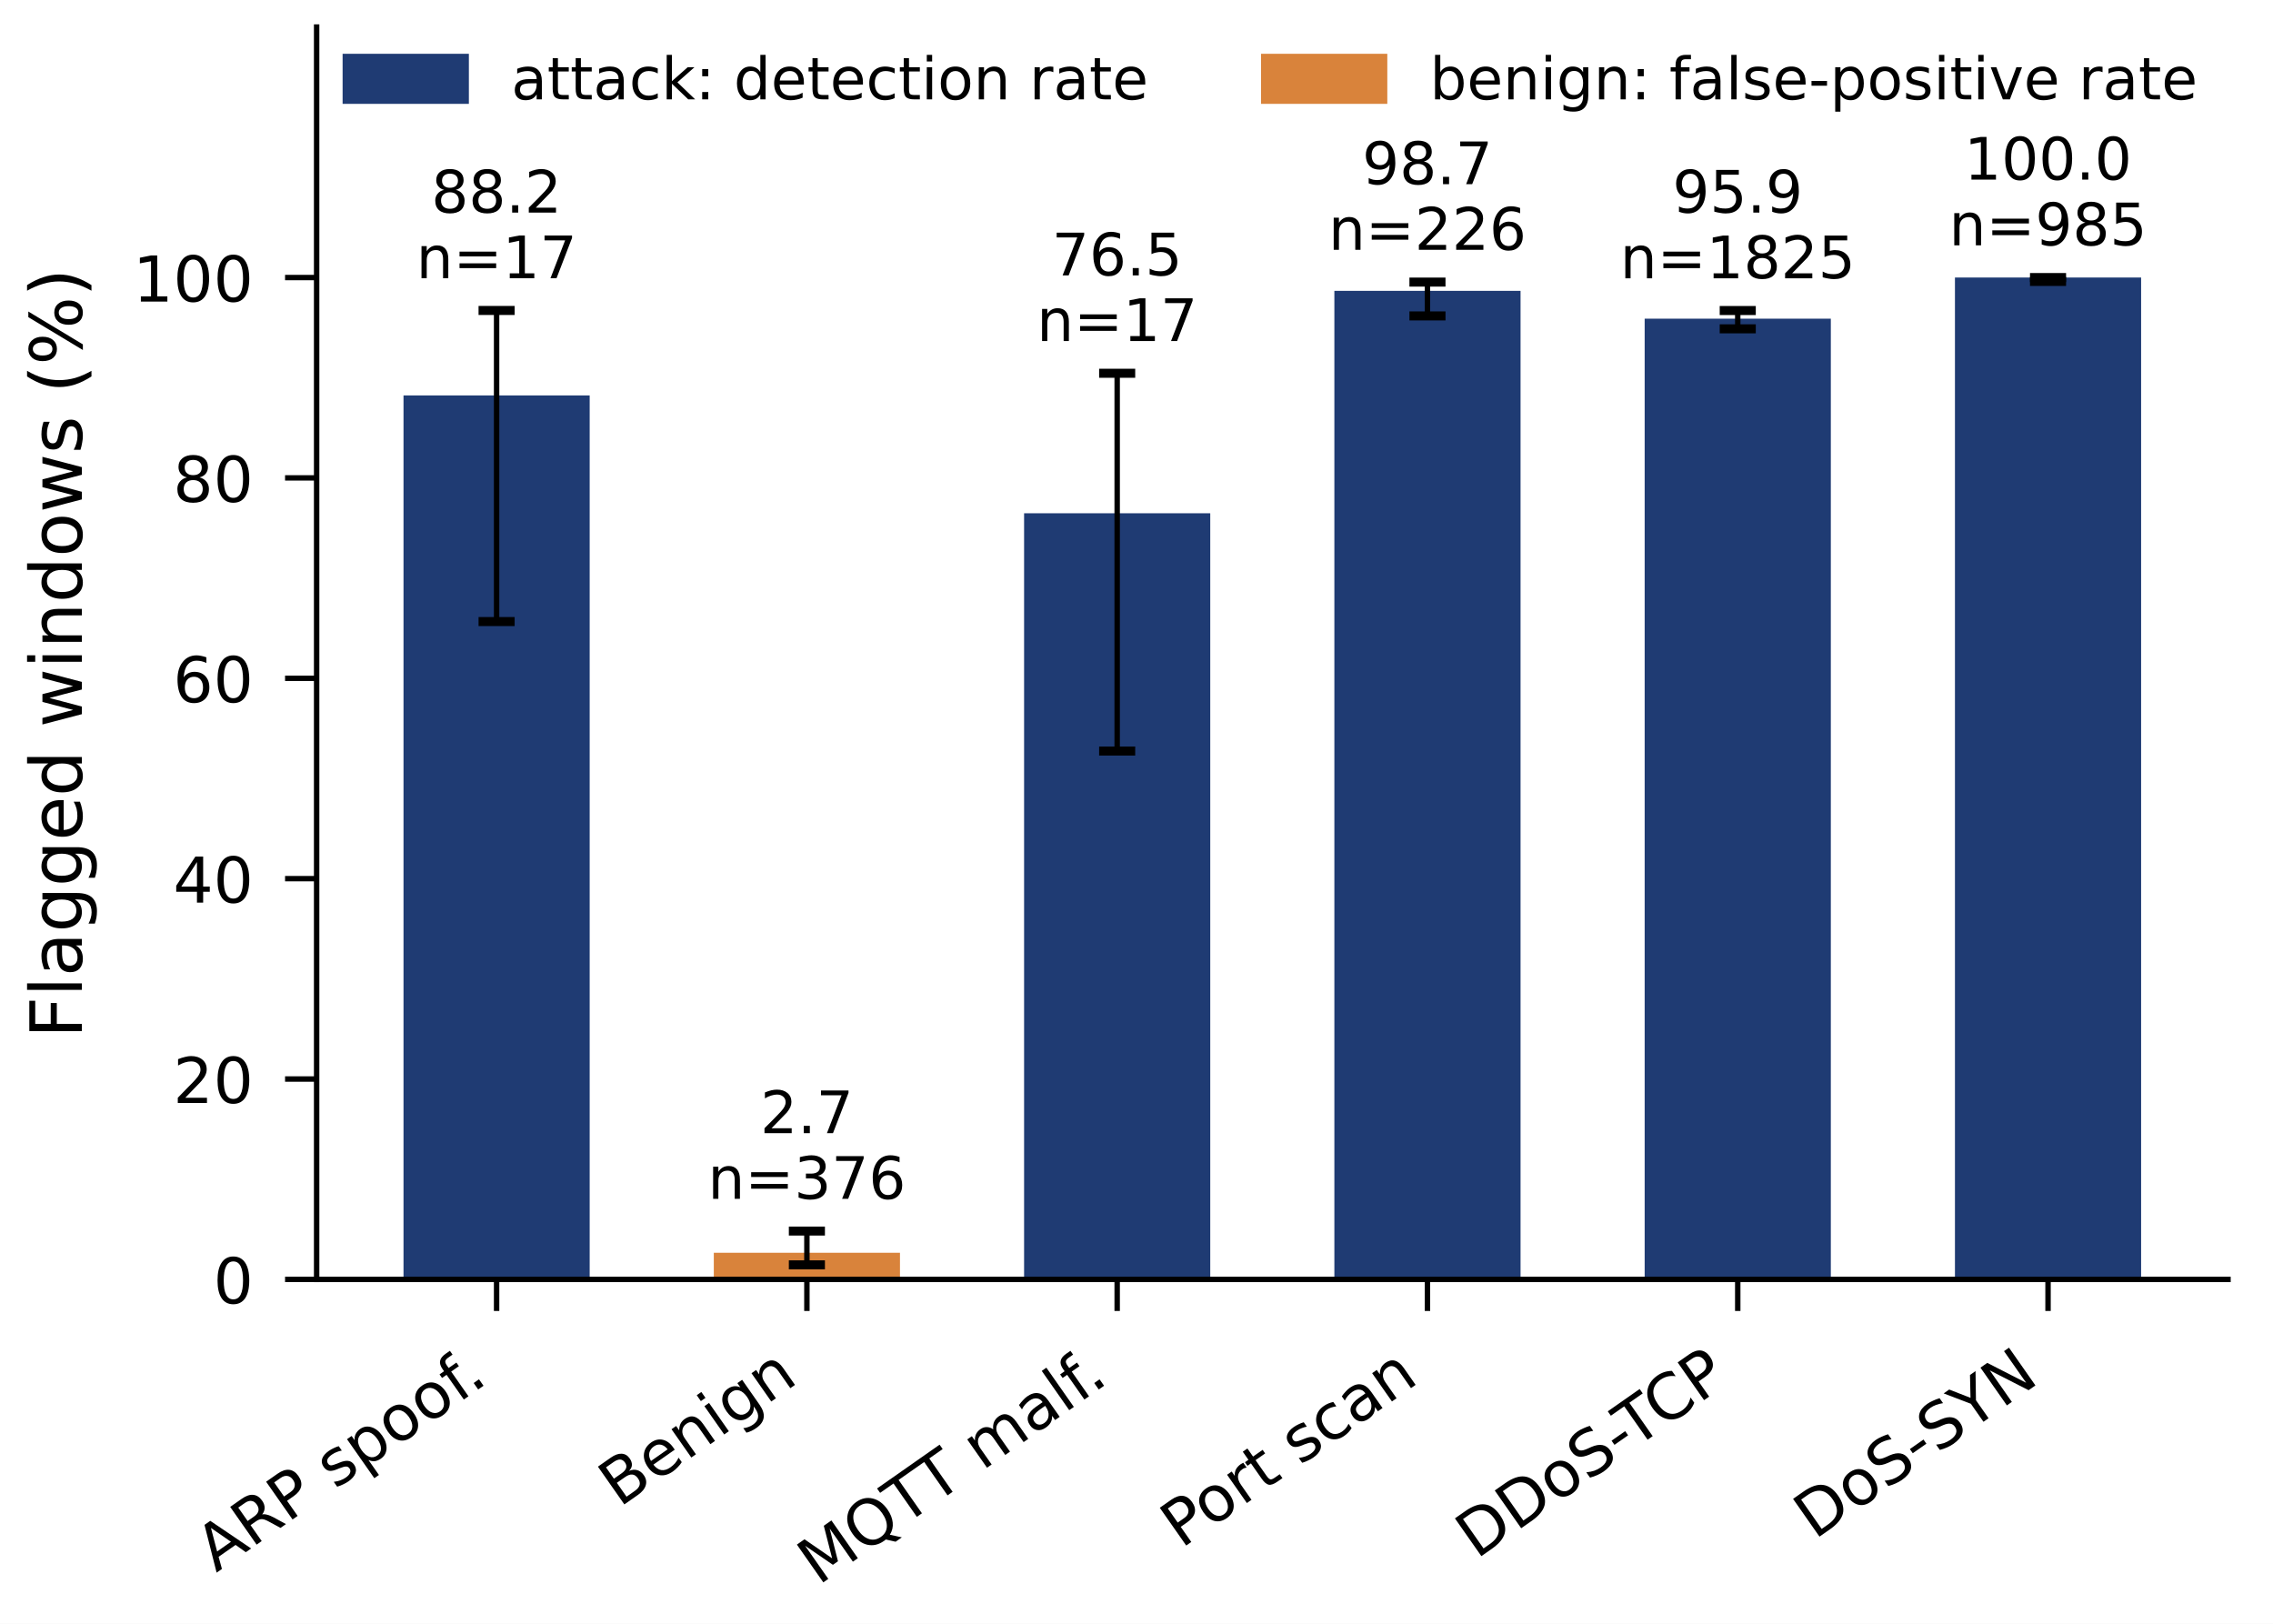
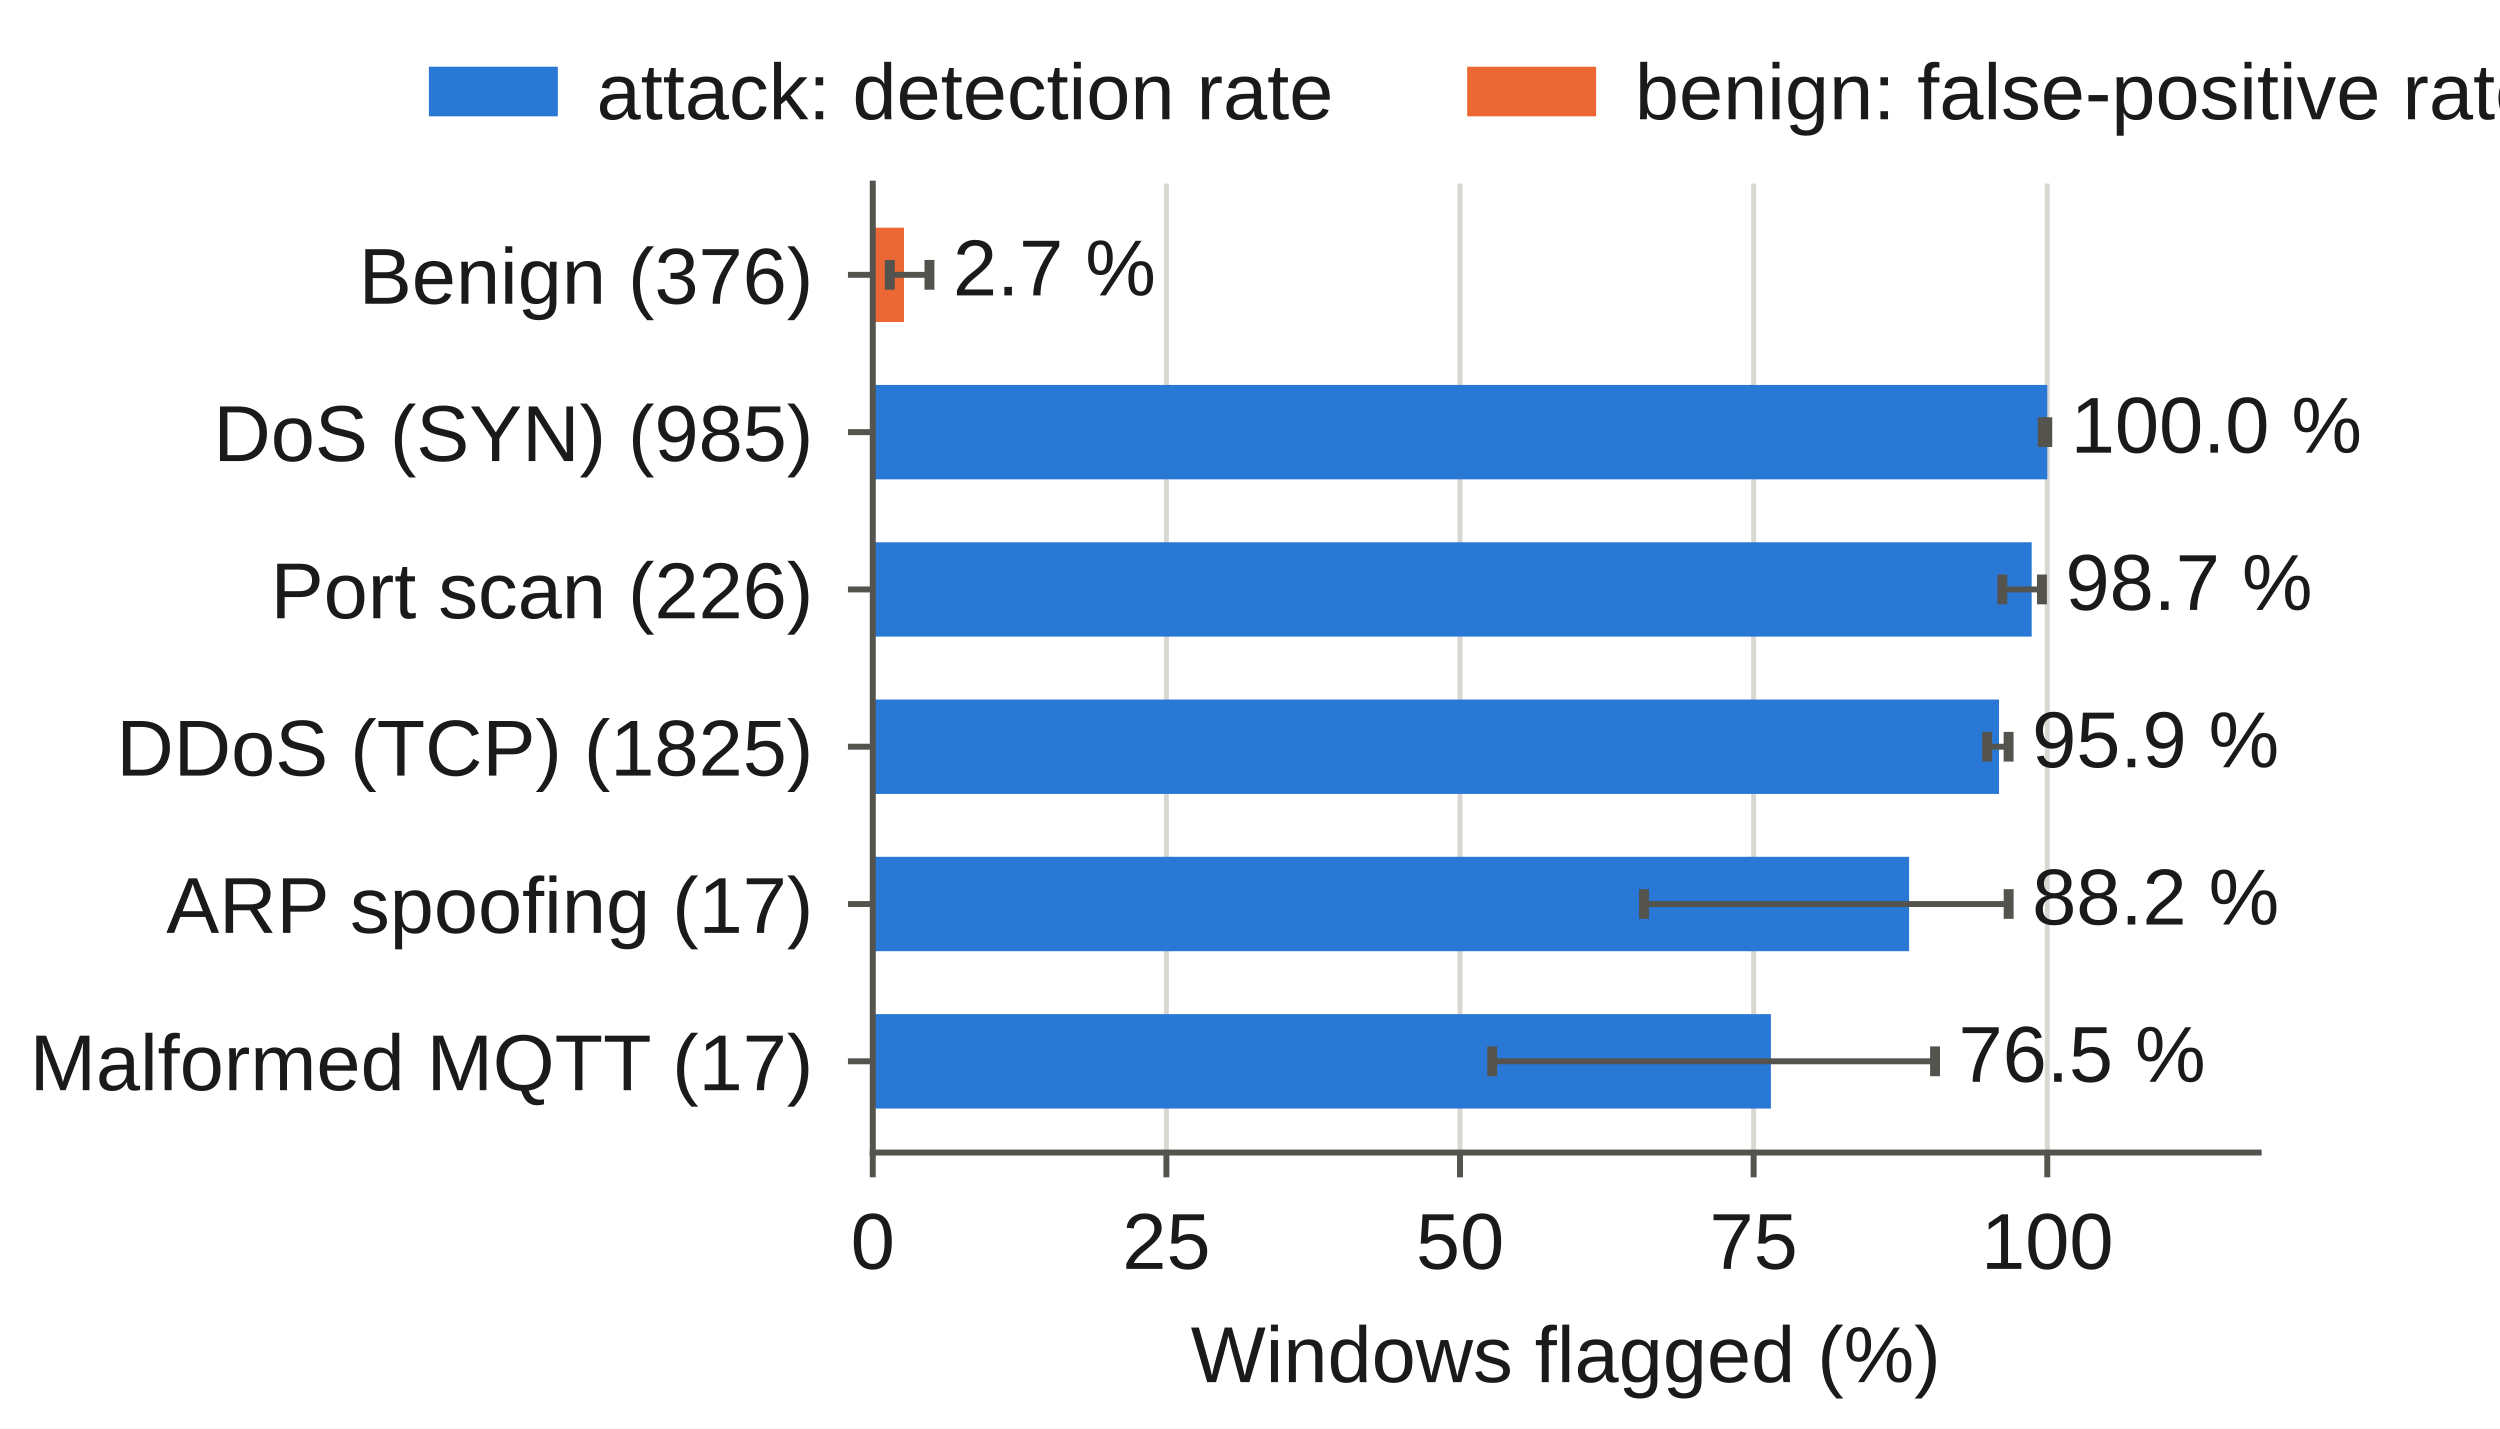
- <svg xmlns="http://www.w3.org/2000/svg" xmlns:xlink="http://www.w3.org/1999/xlink" width="252pt" height="180pt" viewBox="0 0 252 180" version="1.1">
+ <svg xmlns="http://www.w3.org/2000/svg" xmlns:xlink="http://www.w3.org/1999/xlink" width="252pt" height="144pt" viewBox="0 0 252 144" version="1.1">
  <defs>
    <style type="text/css">*{stroke-linejoin: round; stroke-linecap: butt}</style>
  </defs>
  <g id="figure_1">
    <g id="patch_1">
-       <path d="M 0 180  L 252 180  L 252 0  L 0 0  z " style="fill: #ffffff" />
+       <path d="M 0 144  L 252 144  L 252 0  L 0 0  z " style="fill: #ffffff" />
    </g>
    <g id="axes_1">
      <g id="patch_2">
-         <path d="M 35.104 141.83  L 247.011 141.83  L 247.011 3  L 35.104 3  z " style="fill: #ffffff" />
-       </g>
-       <g id="patch_3">
-         <path d="M 44.736 141.83  L 65.376 141.83  L 65.376 43.833  L 44.736 43.833  z " clip-path="url(#p94d7f404d7)" style="fill: #1f3b73" />
-       </g>
-       <g id="patch_4">
-         <path d="M 79.137 141.83  L 99.777 141.83  L 99.777 138.876  L 79.137 138.876  z " clip-path="url(#p94d7f404d7)" style="fill: #d9833b" />
-       </g>
-       <g id="patch_5">
-         <path d="M 113.537 141.83  L 134.177 141.83  L 134.177 56.899  L 113.537 56.899  z " clip-path="url(#p94d7f404d7)" style="fill: #1f3b73" />
-       </g>
-       <g id="patch_6">
-         <path d="M 147.937 141.83  L 168.578 141.83  L 168.578 32.24  L 147.937 32.24  z " clip-path="url(#p94d7f404d7)" style="fill: #1f3b73" />
-       </g>
-       <g id="patch_7">
-         <path d="M 182.338 141.83  L 202.978 141.83  L 202.978 35.33  L 182.338 35.33  z " clip-path="url(#p94d7f404d7)" style="fill: #1f3b73" />
-       </g>
-       <g id="patch_8">
-         <path d="M 216.738 141.83  L 237.379 141.83  L 237.379 30.766  L 216.738 30.766  z " clip-path="url(#p94d7f404d7)" style="fill: #1f3b73" />
+         <path d="M 87.975 116.176  L 227.675 116.176  L 227.675 18.508  L 87.975 18.508  z " style="fill: #ffffff" />
      </g>
      <g id="matplotlib.axis_1">
        <g id="xtick_1">
          <g id="line2d_1">
+             <path d="M 87.975 116.176  L 87.975 18.508  " clip-path="url(#pad0fbe8d1a)" style="fill: none; stroke: #d9d7d2; stroke-width: 0.5; stroke-linecap: square" />
+           </g>
+           <g id="line2d_2">
            <defs>
-               <path id="m98f2033256" d="M 0 0  L 0 3.5  " style="stroke: #000000; stroke-width: 0.6" />
+               <path id="m27fed44c7a" d="M 0 0  L 0 2.5  " style="stroke: #55534e; stroke-width: 0.6" />
            </defs>
            <g>
-               <use xlink:href="#m98f2033256" x="55.056" y="141.83" style="stroke: #000000; stroke-width: 0.6" />
+               <use xlink:href="#m27fed44c7a" x="87.975" y="116.176" style="fill: #55534e; stroke: #55534e; stroke-width: 0.6" />
            </g>
          </g>
          <g id="text_1">
-             <text style="font-size: 7px; font-family: 'DejaVu Sans', 'Bitstream Vera Sans', 'Computer Modern Sans Serif', 'Lucida Grande', 'Verdana', 'Geneva', 'Lucid', 'Arial', 'Helvetica', 'Avant Garde', sans-serif" transform="translate(23.9651 174.3725) rotate(-35)">ARP spoof.</text>
+             <text style="font-size: 8px; font-family: 'Arial', 'Helvetica', 'DejaVu Sans', sans-serif; text-anchor: middle; fill: #1a1a1a" x="87.975" y="127.902" transform="rotate(-0 87.97524 127.9023)">0</text>
          </g>
        </g>
        <g id="xtick_2">
-           <g id="line2d_2">
-             <g>
-               <use xlink:href="#m98f2033256" x="89.457" y="141.83" style="stroke: #000000; stroke-width: 0.6" />
+           <g id="line2d_3">
+             <path d="M 117.573 116.176  L 117.573 18.508  " clip-path="url(#pad0fbe8d1a)" style="fill: none; stroke: #d9d7d2; stroke-width: 0.5; stroke-linecap: square" />
+           </g>
+           <g id="line2d_4">
+             <g>
+               <use xlink:href="#m27fed44c7a" x="117.573" y="116.176" style="fill: #55534e; stroke: #55534e; stroke-width: 0.6" />
            </g>
          </g>
          <g id="text_2">
-             <text style="font-size: 7px; font-family: 'DejaVu Sans', 'Bitstream Vera Sans', 'Computer Modern Sans Serif', 'Lucida Grande', 'Verdana', 'Geneva', 'Lucid', 'Arial', 'Helvetica', 'Avant Garde', sans-serif" transform="translate(68.6582 167.1655) rotate(-35)">Benign</text>
+             <text style="font-size: 8px; font-family: 'Arial', 'Helvetica', 'DejaVu Sans', sans-serif; text-anchor: middle; fill: #1a1a1a" x="117.573" y="127.902" transform="rotate(-0 117.5726 127.9023)">25</text>
          </g>
        </g>
        <g id="xtick_3">
-           <g id="line2d_3">
-             <g>
-               <use xlink:href="#m98f2033256" x="123.857" y="141.83" style="stroke: #000000; stroke-width: 0.6" />
+           <g id="line2d_5">
+             <path d="M 147.17 116.176  L 147.17 18.508  " clip-path="url(#pad0fbe8d1a)" style="fill: none; stroke: #d9d7d2; stroke-width: 0.5; stroke-linecap: square" />
+           </g>
+           <g id="line2d_6">
+             <g>
+               <use xlink:href="#m27fed44c7a" x="147.17" y="116.176" style="fill: #55534e; stroke: #55534e; stroke-width: 0.6" />
            </g>
          </g>
          <g id="text_3">
-             <text style="font-size: 7px; font-family: 'DejaVu Sans', 'Bitstream Vera Sans', 'Computer Modern Sans Serif', 'Lucida Grande', 'Verdana', 'Geneva', 'Lucid', 'Arial', 'Helvetica', 'Avant Garde', sans-serif" transform="translate(90.71698 175.8073) rotate(-35)">MQTT malf.</text>
+             <text style="font-size: 8px; font-family: 'Arial', 'Helvetica', 'DejaVu Sans', sans-serif; text-anchor: middle; fill: #1a1a1a" x="147.17" y="127.902" transform="rotate(-0 147.1699 127.9023)">50</text>
          </g>
        </g>
        <g id="xtick_4">
-           <g id="line2d_4">
-             <g>
-               <use xlink:href="#m98f2033256" x="158.258" y="141.83" style="stroke: #000000; stroke-width: 0.6" />
+           <g id="line2d_7">
+             <path d="M 176.767 116.176  L 176.767 18.508  " clip-path="url(#pad0fbe8d1a)" style="fill: none; stroke: #d9d7d2; stroke-width: 0.5; stroke-linecap: square" />
+           </g>
+           <g id="line2d_8">
+             <g>
+               <use xlink:href="#m27fed44c7a" x="176.767" y="116.176" style="fill: #55534e; stroke: #55534e; stroke-width: 0.6" />
            </g>
          </g>
          <g id="text_4">
-             <text style="font-size: 7px; font-family: 'DejaVu Sans', 'Bitstream Vera Sans', 'Computer Modern Sans Serif', 'Lucida Grande', 'Verdana', 'Geneva', 'Lucid', 'Arial', 'Helvetica', 'Avant Garde', sans-serif" transform="translate(130.9492 171.7238) rotate(-35)">Port scan</text>
+             <text style="font-size: 8px; font-family: 'Arial', 'Helvetica', 'DejaVu Sans', sans-serif; text-anchor: middle; fill: #1a1a1a" x="176.767" y="127.902" transform="rotate(-0 176.7673 127.9023)">75</text>
          </g>
        </g>
        <g id="xtick_5">
-           <g id="line2d_5">
-             <g>
-               <use xlink:href="#m98f2033256" x="192.658" y="141.83" style="stroke: #000000; stroke-width: 0.6" />
+           <g id="line2d_9">
+             <path d="M 206.365 116.176  L 206.365 18.508  " clip-path="url(#pad0fbe8d1a)" style="fill: none; stroke: #d9d7d2; stroke-width: 0.5; stroke-linecap: square" />
+           </g>
+           <g id="line2d_10">
+             <g>
+               <use xlink:href="#m27fed44c7a" x="206.365" y="116.176" style="fill: #55534e; stroke: #55534e; stroke-width: 0.6" />
            </g>
          </g>
          <g id="text_5">
-             <text style="font-size: 7px; font-family: 'DejaVu Sans', 'Bitstream Vera Sans', 'Computer Modern Sans Serif', 'Lucida Grande', 'Verdana', 'Geneva', 'Lucid', 'Arial', 'Helvetica', 'Avant Garde', sans-serif" transform="translate(163.6715 172.8989) rotate(-35)">DDoS-TCP</text>
-           </g>
-         </g>
-         <g id="xtick_6">
-           <g id="line2d_6">
-             <g>
-               <use xlink:href="#m98f2033256" x="227.059" y="141.83" style="stroke: #000000; stroke-width: 0.6" />
-             </g>
-           </g>
-           <g id="text_6">
-             <text style="font-size: 7px; font-family: 'DejaVu Sans', 'Bitstream Vera Sans', 'Computer Modern Sans Serif', 'Lucida Grande', 'Verdana', 'Geneva', 'Lucid', 'Arial', 'Helvetica', 'Avant Garde', sans-serif" transform="translate(201.1585 170.7376) rotate(-35)">DoS-SYN</text>
-           </g>
+             <text style="font-size: 8px; font-family: 'Arial', 'Helvetica', 'DejaVu Sans', sans-serif; text-anchor: middle; fill: #1a1a1a" x="206.365" y="127.902" transform="rotate(-0 206.3646 127.9023)">100</text>
+           </g>
+         </g>
+         <g id="text_6">
+           <text style="font-size: 8px; font-family: 'Arial', 'Helvetica', 'DejaVu Sans', sans-serif; text-anchor: middle; fill: #1a1a1a" x="157.825" y="139.316" transform="rotate(-0 157.825 139.316)">Windows flagged (%)</text>
        </g>
      </g>
      <g id="matplotlib.axis_2">
        <g id="ytick_1">
-           <g id="line2d_7">
+           <g id="line2d_11">
            <defs>
-               <path id="m26a8ae6de8" d="M 0 0  L -3.5 0  " style="stroke: #000000; stroke-width: 0.6" />
+               <path id="m7aa39a442c" d="M 0 0  L -2.5 0  " style="stroke: #55534e; stroke-width: 0.6" />
            </defs>
            <g>
-               <use xlink:href="#m26a8ae6de8" x="35.104" y="141.83" style="stroke: #000000; stroke-width: 0.6" />
+               <use xlink:href="#m7aa39a442c" x="87.975" y="106.98" style="fill: #55534e; stroke: #55534e; stroke-width: 0.6" />
            </g>
          </g>
          <g id="text_7">
-             <text style="font-size: 7px; font-family: 'DejaVu Sans', 'Bitstream Vera Sans', 'Computer Modern Sans Serif', 'Lucida Grande', 'Verdana', 'Geneva', 'Lucid', 'Arial', 'Helvetica', 'Avant Garde', sans-serif; text-anchor: end" x="28.104" y="144.489" transform="rotate(-0 28.10399 144.4894)">0</text>
+             <text style="font-size: 8px; font-family: 'Arial', 'Helvetica', 'DejaVu Sans', sans-serif; text-anchor: end; fill: #1a1a1a" x="81.975" y="109.894" transform="rotate(-0 81.97524 109.8943)">Malformed MQTT (17)</text>
          </g>
        </g>
        <g id="ytick_2">
-           <g id="line2d_8">
-             <g>
-               <use xlink:href="#m26a8ae6de8" x="35.104" y="119.617" style="stroke: #000000; stroke-width: 0.6" />
+           <g id="line2d_12">
+             <g>
+               <use xlink:href="#m7aa39a442c" x="87.975" y="91.125" style="fill: #55534e; stroke: #55534e; stroke-width: 0.6" />
            </g>
          </g>
          <g id="text_8">
-             <text style="font-size: 7px; font-family: 'DejaVu Sans', 'Bitstream Vera Sans', 'Computer Modern Sans Serif', 'Lucida Grande', 'Verdana', 'Geneva', 'Lucid', 'Arial', 'Helvetica', 'Avant Garde', sans-serif; text-anchor: end" x="28.104" y="122.277" transform="rotate(-0 28.10399 122.2766)">20</text>
+             <text style="font-size: 8px; font-family: 'Arial', 'Helvetica', 'DejaVu Sans', sans-serif; text-anchor: end; fill: #1a1a1a" x="81.975" y="94.037" transform="rotate(-0 81.97524 94.03661)">ARP spoofing (17)</text>
          </g>
        </g>
        <g id="ytick_3">
-           <g id="line2d_9">
-             <g>
-               <use xlink:href="#m26a8ae6de8" x="35.104" y="97.404" style="stroke: #000000; stroke-width: 0.6" />
+           <g id="line2d_13">
+             <g>
+               <use xlink:href="#m7aa39a442c" x="87.975" y="75.269" style="fill: #55534e; stroke: #55534e; stroke-width: 0.6" />
            </g>
          </g>
          <g id="text_9">
-             <text style="font-size: 7px; font-family: 'DejaVu Sans', 'Bitstream Vera Sans', 'Computer Modern Sans Serif', 'Lucida Grande', 'Verdana', 'Geneva', 'Lucid', 'Arial', 'Helvetica', 'Avant Garde', sans-serif; text-anchor: end" x="28.104" y="100.064" transform="rotate(-0 28.10399 100.0639)">40</text>
+             <text style="font-size: 8px; font-family: 'Arial', 'Helvetica', 'DejaVu Sans', sans-serif; text-anchor: end; fill: #1a1a1a" x="81.975" y="78.181" transform="rotate(-0 81.97524 78.18137)">DDoS (TCP) (1825)</text>
          </g>
        </g>
        <g id="ytick_4">
-           <g id="line2d_10">
-             <g>
-               <use xlink:href="#m26a8ae6de8" x="35.104" y="75.192" style="stroke: #000000; stroke-width: 0.6" />
+           <g id="line2d_14">
+             <g>
+               <use xlink:href="#m7aa39a442c" x="87.975" y="59.414" style="fill: #55534e; stroke: #55534e; stroke-width: 0.6" />
            </g>
          </g>
          <g id="text_10">
-             <text style="font-size: 7px; font-family: 'DejaVu Sans', 'Bitstream Vera Sans', 'Computer Modern Sans Serif', 'Lucida Grande', 'Verdana', 'Geneva', 'Lucid', 'Arial', 'Helvetica', 'Avant Garde', sans-serif; text-anchor: end" x="28.104" y="77.851" transform="rotate(-0 28.10399 77.85113)">60</text>
+             <text style="font-size: 8px; font-family: 'Arial', 'Helvetica', 'DejaVu Sans', sans-serif; text-anchor: end; fill: #1a1a1a" x="81.975" y="62.326" transform="rotate(-0 81.97524 62.32613)">Port scan (226)</text>
          </g>
        </g>
        <g id="ytick_5">
-           <g id="line2d_11">
-             <g>
-               <use xlink:href="#m26a8ae6de8" x="35.104" y="52.979" style="stroke: #000000; stroke-width: 0.6" />
+           <g id="line2d_15">
+             <g>
+               <use xlink:href="#m7aa39a442c" x="87.975" y="43.559" style="fill: #55534e; stroke: #55534e; stroke-width: 0.6" />
            </g>
          </g>
          <g id="text_11">
-             <text style="font-size: 7px; font-family: 'DejaVu Sans', 'Bitstream Vera Sans', 'Computer Modern Sans Serif', 'Lucida Grande', 'Verdana', 'Geneva', 'Lucid', 'Arial', 'Helvetica', 'Avant Garde', sans-serif; text-anchor: end" x="28.104" y="55.638" transform="rotate(-0 28.10399 55.63838)">80</text>
+             <text style="font-size: 8px; font-family: 'Arial', 'Helvetica', 'DejaVu Sans', sans-serif; text-anchor: end; fill: #1a1a1a" x="81.975" y="46.471" transform="rotate(-0 81.97524 46.47089)">DoS (SYN) (985)</text>
          </g>
        </g>
        <g id="ytick_6">
-           <g id="line2d_12">
-             <g>
-               <use xlink:href="#m26a8ae6de8" x="35.104" y="30.766" style="stroke: #000000; stroke-width: 0.6" />
+           <g id="line2d_16">
+             <g>
+               <use xlink:href="#m7aa39a442c" x="87.975" y="27.704" style="fill: #55534e; stroke: #55534e; stroke-width: 0.6" />
            </g>
          </g>
          <g id="text_12">
-             <text style="font-size: 7px; font-family: 'DejaVu Sans', 'Bitstream Vera Sans', 'Computer Modern Sans Serif', 'Lucida Grande', 'Verdana', 'Geneva', 'Lucid', 'Arial', 'Helvetica', 'Avant Garde', sans-serif; text-anchor: end" x="28.104" y="33.426" transform="rotate(-0 28.10399 33.42563)">100</text>
-           </g>
-         </g>
-         <g id="text_13">
-           <text style="font-size: 8px; font-family: 'DejaVu Sans', 'Bitstream Vera Sans', 'Computer Modern Sans Serif', 'Lucida Grande', 'Verdana', 'Geneva', 'Lucid', 'Arial', 'Helvetica', 'Avant Garde', sans-serif; text-anchor: middle" x="9.079" y="72.415" transform="rotate(-90 9.07899 72.41509)">Flagged windows (%)</text>
-         </g>
+             <text style="font-size: 8px; font-family: 'Arial', 'Helvetica', 'DejaVu Sans', sans-serif; text-anchor: end; fill: #1a1a1a" x="81.975" y="30.616" transform="rotate(-0 81.97524 30.61565)">Benign (376)</text>
+           </g>
+         </g>
+       </g>
+       <g id="patch_3">
+         <path d="M 87.975 111.737  L 178.508 111.737  L 178.508 102.223  L 87.975 102.223  z " clip-path="url(#pad0fbe8d1a)" style="fill: #2a78d6" />
+       </g>
+       <g id="patch_4">
+         <path d="M 87.975 95.881  L 192.436 95.881  L 192.436 86.368  L 87.975 86.368  z " clip-path="url(#pad0fbe8d1a)" style="fill: #2a78d6" />
+       </g>
+       <g id="patch_5">
+         <path d="M 87.975 80.026  L 201.499 80.026  L 201.499 70.513  L 87.975 70.513  z " clip-path="url(#pad0fbe8d1a)" style="fill: #2a78d6" />
+       </g>
+       <g id="patch_6">
+         <path d="M 87.975 64.171  L 204.793 64.171  L 204.793 54.658  L 87.975 54.658  z " clip-path="url(#pad0fbe8d1a)" style="fill: #2a78d6" />
+       </g>
+       <g id="patch_7">
+         <path d="M 87.975 48.316  L 206.365 48.316  L 206.365 38.802  L 87.975 38.802  z " clip-path="url(#pad0fbe8d1a)" style="fill: #2a78d6" />
+       </g>
+       <g id="patch_8">
+         <path d="M 87.975 32.46  L 91.124 32.46  L 91.124 22.947  L 87.975 22.947  z " clip-path="url(#pad0fbe8d1a)" style="fill: #eb6834" />
      </g>
      <g id="LineCollection_1">
-         <path d="M 55.056 68.901  L 55.056 34.418  " clip-path="url(#p94d7f404d7)" style="fill: none; stroke: #000000; stroke-width: 0.6" />
-         <path d="M 89.457 140.218  L 89.457 136.47  " clip-path="url(#p94d7f404d7)" style="fill: none; stroke: #000000; stroke-width: 0.6" />
-         <path d="M 123.857 83.257  L 123.857 41.378  " clip-path="url(#p94d7f404d7)" style="fill: none; stroke: #000000; stroke-width: 0.6" />
-         <path d="M 158.258 35.019  L 158.258 31.269  " clip-path="url(#p94d7f404d7)" style="fill: none; stroke: #000000; stroke-width: 0.6" />
-         <path d="M 192.658 36.454  L 192.658 34.421  " clip-path="url(#p94d7f404d7)" style="fill: none; stroke: #000000; stroke-width: 0.6" />
-         <path d="M 227.059 31.198  L 227.059 30.766  " clip-path="url(#p94d7f404d7)" style="fill: none; stroke: #000000; stroke-width: 0.6" />
-       </g>
-       <g id="line2d_13">
+         <path d="M 150.412 106.98  L 195.052 106.98  " clip-path="url(#pad0fbe8d1a)" style="fill: none; stroke: #55534e; stroke-width: 0.6" />
+       </g>
+       <g id="line2d_17">
        <defs>
-           <path id="m87afad8474" d="M 2 0  L -2 -0  " style="stroke: #000000" />
+           <path id="m8ed9abd93a" d="M 0 1.5  L 0 -1.5  " style="stroke: #55534e" />
        </defs>
-         <g clip-path="url(#p94d7f404d7)">
-           <use xlink:href="#m87afad8474" x="55.056" y="68.901" style="stroke: #000000" />
-           <use xlink:href="#m87afad8474" x="89.457" y="140.218" style="stroke: #000000" />
-           <use xlink:href="#m87afad8474" x="123.857" y="83.257" style="stroke: #000000" />
-           <use xlink:href="#m87afad8474" x="158.258" y="35.019" style="stroke: #000000" />
-           <use xlink:href="#m87afad8474" x="192.658" y="36.454" style="stroke: #000000" />
-           <use xlink:href="#m87afad8474" x="227.059" y="31.198" style="stroke: #000000" />
-         </g>
-       </g>
-       <g id="line2d_14">
-         <g clip-path="url(#p94d7f404d7)">
-           <use xlink:href="#m87afad8474" x="55.056" y="34.418" style="stroke: #000000" />
-           <use xlink:href="#m87afad8474" x="89.457" y="136.47" style="stroke: #000000" />
-           <use xlink:href="#m87afad8474" x="123.857" y="41.378" style="stroke: #000000" />
-           <use xlink:href="#m87afad8474" x="158.258" y="31.269" style="stroke: #000000" />
-           <use xlink:href="#m87afad8474" x="192.658" y="34.421" style="stroke: #000000" />
-           <use xlink:href="#m87afad8474" x="227.059" y="30.766" style="stroke: #000000" />
+         <g clip-path="url(#pad0fbe8d1a)">
+           <use xlink:href="#m8ed9abd93a" x="150.412" y="106.98" style="fill: #55534e; stroke: #55534e" />
+         </g>
+       </g>
+       <g id="line2d_18">
+         <g clip-path="url(#pad0fbe8d1a)">
+           <use xlink:href="#m8ed9abd93a" x="195.052" y="106.98" style="fill: #55534e; stroke: #55534e" />
+         </g>
+       </g>
+       <g id="LineCollection_2">
+         <path d="M 165.714 91.125  L 202.472 91.125  " clip-path="url(#pad0fbe8d1a)" style="fill: none; stroke: #55534e; stroke-width: 0.6" />
+       </g>
+       <g id="line2d_19">
+         <g clip-path="url(#pad0fbe8d1a)">
+           <use xlink:href="#m8ed9abd93a" x="165.714" y="91.125" style="fill: #55534e; stroke: #55534e" />
+         </g>
+       </g>
+       <g id="line2d_20">
+         <g clip-path="url(#pad0fbe8d1a)">
+           <use xlink:href="#m8ed9abd93a" x="202.472" y="91.125" style="fill: #55534e; stroke: #55534e" />
+         </g>
+       </g>
+       <g id="LineCollection_3">
+         <path d="M 200.302 75.269  L 202.468 75.269  " clip-path="url(#pad0fbe8d1a)" style="fill: none; stroke: #55534e; stroke-width: 0.6" />
+       </g>
+       <g id="line2d_21">
+         <g clip-path="url(#pad0fbe8d1a)">
+           <use xlink:href="#m8ed9abd93a" x="200.302" y="75.269" style="fill: #55534e; stroke: #55534e" />
+         </g>
+       </g>
+       <g id="line2d_22">
+         <g clip-path="url(#pad0fbe8d1a)">
+           <use xlink:href="#m8ed9abd93a" x="202.468" y="75.269" style="fill: #55534e; stroke: #55534e" />
+         </g>
+       </g>
+       <g id="LineCollection_4">
+         <path d="M 201.831 59.414  L 205.829 59.414  " clip-path="url(#pad0fbe8d1a)" style="fill: none; stroke: #55534e; stroke-width: 0.6" />
+       </g>
+       <g id="line2d_23">
+         <g clip-path="url(#pad0fbe8d1a)">
+           <use xlink:href="#m8ed9abd93a" x="201.831" y="59.414" style="fill: #55534e; stroke: #55534e" />
+         </g>
+       </g>
+       <g id="line2d_24">
+         <g clip-path="url(#pad0fbe8d1a)">
+           <use xlink:href="#m8ed9abd93a" x="205.829" y="59.414" style="fill: #55534e; stroke: #55534e" />
+         </g>
+       </g>
+       <g id="LineCollection_5">
+         <path d="M 205.905 43.559  L 206.365 43.559  " clip-path="url(#pad0fbe8d1a)" style="fill: none; stroke: #55534e; stroke-width: 0.6" />
+       </g>
+       <g id="line2d_25">
+         <g clip-path="url(#pad0fbe8d1a)">
+           <use xlink:href="#m8ed9abd93a" x="205.905" y="43.559" style="fill: #55534e; stroke: #55534e" />
+         </g>
+       </g>
+       <g id="line2d_26">
+         <g clip-path="url(#pad0fbe8d1a)">
+           <use xlink:href="#m8ed9abd93a" x="206.365" y="43.559" style="fill: #55534e; stroke: #55534e" />
+         </g>
+       </g>
+       <g id="LineCollection_6">
+         <path d="M 89.693 27.704  L 93.688 27.704  " clip-path="url(#pad0fbe8d1a)" style="fill: none; stroke: #55534e; stroke-width: 0.6" />
+       </g>
+       <g id="line2d_27">
+         <g clip-path="url(#pad0fbe8d1a)">
+           <use xlink:href="#m8ed9abd93a" x="89.693" y="27.704" style="fill: #55534e; stroke: #55534e" />
+         </g>
+       </g>
+       <g id="line2d_28">
+         <g clip-path="url(#pad0fbe8d1a)">
+           <use xlink:href="#m8ed9abd93a" x="93.688" y="27.704" style="fill: #55534e; stroke: #55534e" />
        </g>
      </g>
      <g id="patch_9">
-         <path d="M 35.104 141.83  L 35.104 3  " style="fill: none; stroke: #000000; stroke-width: 0.6; stroke-linejoin: miter; stroke-linecap: square" />
+         <path d="M 87.975 116.176  L 87.975 18.508  " style="fill: none; stroke: #55534e; stroke-width: 0.6; stroke-linejoin: miter; stroke-linecap: square" />
      </g>
      <g id="patch_10">
-         <path d="M 35.104 141.83  L 247.011 141.83  " style="fill: none; stroke: #000000; stroke-width: 0.6; stroke-linejoin: miter; stroke-linecap: square" />
+         <path d="M 87.975 116.176  L 227.675 116.176  " style="fill: none; stroke: #55534e; stroke-width: 0.6; stroke-linejoin: miter; stroke-linecap: square" />
+       </g>
+       <g id="text_13">
+         <text style="font-size: 8px; font-family: 'Arial', 'Helvetica', 'DejaVu Sans', sans-serif; text-anchor: start; fill: #1a1a1a" x="197.42" y="109.048" transform="rotate(-0 197.4202 109.0481)">76.5 %</text>
      </g>
      <g id="text_14">
-         <text style="font-size: 6.5px; font-family: 'DejaVu Sans', 'Bitstream Vera Sans', 'Computer Modern Sans Serif', 'Lucida Grande', 'Verdana', 'Geneva', 'Lucid', 'Arial', 'Helvetica', 'Avant Garde', sans-serif" transform="translate(47.81992 23.56628)">88.2</text>
-         <text style="font-size: 6.5px; font-family: 'DejaVu Sans', 'Bitstream Vera Sans', 'Computer Modern Sans Serif', 'Lucida Grande', 'Verdana', 'Geneva', 'Lucid', 'Arial', 'Helvetica', 'Avant Garde', sans-serif" transform="translate(46.13754 30.84486)">n=17</text>
+         <text style="font-size: 8px; font-family: 'Arial', 'Helvetica', 'DejaVu Sans', sans-serif; text-anchor: start; fill: #1a1a1a" x="204.84" y="93.193" transform="rotate(-0 204.8398 93.19286)">88.2 %</text>
      </g>
      <g id="text_15">
-         <text style="font-size: 6.5px; font-family: 'DejaVu Sans', 'Bitstream Vera Sans', 'Computer Modern Sans Serif', 'Lucida Grande', 'Verdana', 'Geneva', 'Lucid', 'Arial', 'Helvetica', 'Avant Garde', sans-serif" transform="translate(84.28819 125.6186)">2.7</text>
-         <text style="font-size: 6.5px; font-family: 'DejaVu Sans', 'Bitstream Vera Sans', 'Computer Modern Sans Serif', 'Lucida Grande', 'Verdana', 'Geneva', 'Lucid', 'Arial', 'Helvetica', 'Avant Garde', sans-serif" transform="translate(78.47019 132.8972)">n=376</text>
+         <text style="font-size: 8px; font-family: 'Arial', 'Helvetica', 'DejaVu Sans', sans-serif; text-anchor: start; fill: #1a1a1a" x="204.836" y="77.338" transform="rotate(-0 204.8361 77.33762)">95.9 %</text>
      </g>
      <g id="text_16">
-         <text style="font-size: 6.5px; font-family: 'DejaVu Sans', 'Bitstream Vera Sans', 'Computer Modern Sans Serif', 'Lucida Grande', 'Verdana', 'Geneva', 'Lucid', 'Arial', 'Helvetica', 'Avant Garde', sans-serif" transform="translate(116.6208 30.52672)">76.5</text>
-         <text style="font-size: 6.5px; font-family: 'DejaVu Sans', 'Bitstream Vera Sans', 'Computer Modern Sans Serif', 'Lucida Grande', 'Verdana', 'Geneva', 'Lucid', 'Arial', 'Helvetica', 'Avant Garde', sans-serif" transform="translate(114.9385 37.8053)">n=17</text>
+         <text style="font-size: 8px; font-family: 'Arial', 'Helvetica', 'DejaVu Sans', sans-serif; text-anchor: start; fill: #1a1a1a" x="208.197" y="61.482" transform="rotate(-0 208.1967 61.48238)">98.7 %</text>
      </g>
      <g id="text_17">
-         <text style="font-size: 6.5px; font-family: 'DejaVu Sans', 'Bitstream Vera Sans', 'Computer Modern Sans Serif', 'Lucida Grande', 'Verdana', 'Geneva', 'Lucid', 'Arial', 'Helvetica', 'Avant Garde', sans-serif" transform="translate(151.0213 20.41704)">98.7</text>
-         <text style="font-size: 6.5px; font-family: 'DejaVu Sans', 'Bitstream Vera Sans', 'Computer Modern Sans Serif', 'Lucida Grande', 'Verdana', 'Geneva', 'Lucid', 'Arial', 'Helvetica', 'Avant Garde', sans-serif" transform="translate(147.2711 27.69562)">n=226</text>
+         <text style="font-size: 8px; font-family: 'Arial', 'Helvetica', 'DejaVu Sans', sans-serif; text-anchor: start; fill: #1a1a1a" x="208.732" y="45.627" transform="rotate(-0 208.7324 45.62714)">100.0 %</text>
      </g>
      <g id="text_18">
-         <text style="font-size: 6.5px; font-family: 'DejaVu Sans', 'Bitstream Vera Sans', 'Computer Modern Sans Serif', 'Lucida Grande', 'Verdana', 'Geneva', 'Lucid', 'Arial', 'Helvetica', 'Avant Garde', sans-serif" transform="translate(185.4217 23.56973)">95.9</text>
-         <text style="font-size: 6.5px; font-family: 'DejaVu Sans', 'Bitstream Vera Sans', 'Computer Modern Sans Serif', 'Lucida Grande', 'Verdana', 'Geneva', 'Lucid', 'Arial', 'Helvetica', 'Avant Garde', sans-serif" transform="translate(179.6037 30.84831)">n=1825</text>
-       </g>
-       <g id="text_19">
-         <text style="font-size: 6.5px; font-family: 'DejaVu Sans', 'Bitstream Vera Sans', 'Computer Modern Sans Serif', 'Lucida Grande', 'Verdana', 'Geneva', 'Lucid', 'Arial', 'Helvetica', 'Avant Garde', sans-serif" transform="translate(217.7544 19.91453)">100.0</text>
-         <text style="font-size: 6.5px; font-family: 'DejaVu Sans', 'Bitstream Vera Sans', 'Computer Modern Sans Serif', 'Lucida Grande', 'Verdana', 'Geneva', 'Lucid', 'Arial', 'Helvetica', 'Avant Garde', sans-serif" transform="translate(216.072 27.19311)">n=985</text>
+         <text style="font-size: 8px; font-family: 'Arial', 'Helvetica', 'DejaVu Sans', sans-serif; text-anchor: start; fill: #1a1a1a" x="96.056" y="29.772" transform="rotate(-0 96.05622 29.7719)">2.7 %</text>
      </g>
      <g id="legend_1">
-         <g id="patch_11">
-           <path d="M 38.483 11.013  L 51.483 11.013  L 51.483 6.463  L 38.483 6.463  z " style="fill: #1f3b73; stroke: #1f3b73; stroke-linejoin: miter" />
+         <g id="line2d_29">
+           <path d="M 45.731 9.224  L 49.731 9.224  L 53.731 9.224  " style="fill: none; stroke: #2a78d6; stroke-width: 5; stroke-linecap: square" />
+         </g>
+         <g id="text_19">
+           <text style="font-size: 8px; font-family: 'Arial', 'Helvetica', 'DejaVu Sans', sans-serif; text-anchor: start; fill: #1a1a1a" x="60.131" y="12.024" transform="rotate(-0 60.13124 12.02399)">attack: detection rate</text>
+         </g>
+         <g id="line2d_30">
+           <path d="M 150.391 9.224  L 154.391 9.224  L 158.391 9.224  " style="fill: none; stroke: #eb6834; stroke-width: 5; stroke-linecap: square" />
        </g>
        <g id="text_20">
-           <text style="font-size: 6.5px; font-family: 'DejaVu Sans', 'Bitstream Vera Sans', 'Computer Modern Sans Serif', 'Lucida Grande', 'Verdana', 'Geneva', 'Lucid', 'Arial', 'Helvetica', 'Avant Garde', sans-serif; text-anchor: start" x="56.683" y="11.013" transform="rotate(-0 56.68282 11.01263)">attack: detection rate</text>
-         </g>
-         <g id="patch_12">
-           <path d="M 140.306 11.013  L 153.306 11.013  L 153.306 6.463  L 140.306 6.463  z " style="fill: #d9833b; stroke: #d9833b; stroke-linejoin: miter" />
-         </g>
-         <g id="text_21">
-           <text style="font-size: 6.5px; font-family: 'DejaVu Sans', 'Bitstream Vera Sans', 'Computer Modern Sans Serif', 'Lucida Grande', 'Verdana', 'Geneva', 'Lucid', 'Arial', 'Helvetica', 'Avant Garde', sans-serif; text-anchor: start" x="158.506" y="11.013" transform="rotate(-0 158.5063 11.01263)">benign: false-positive rate</text>
+           <text style="font-size: 8px; font-family: 'Arial', 'Helvetica', 'DejaVu Sans', sans-serif; text-anchor: start; fill: #1a1a1a" x="164.791" y="12.024" transform="rotate(-0 164.7912 12.02399)">benign: false-positive rate</text>
        </g>
      </g>
    </g>
  </g>
  <defs>
-     <clipPath id="p94d7f404d7">
-       <rect x="35.104" y="3" width="211.907" height="138.83" />
+     <clipPath id="pad0fbe8d1a">
+       <rect x="87.975" y="18.508" width="139.699" height="97.668" />
    </clipPath>
  </defs>
</svg>
